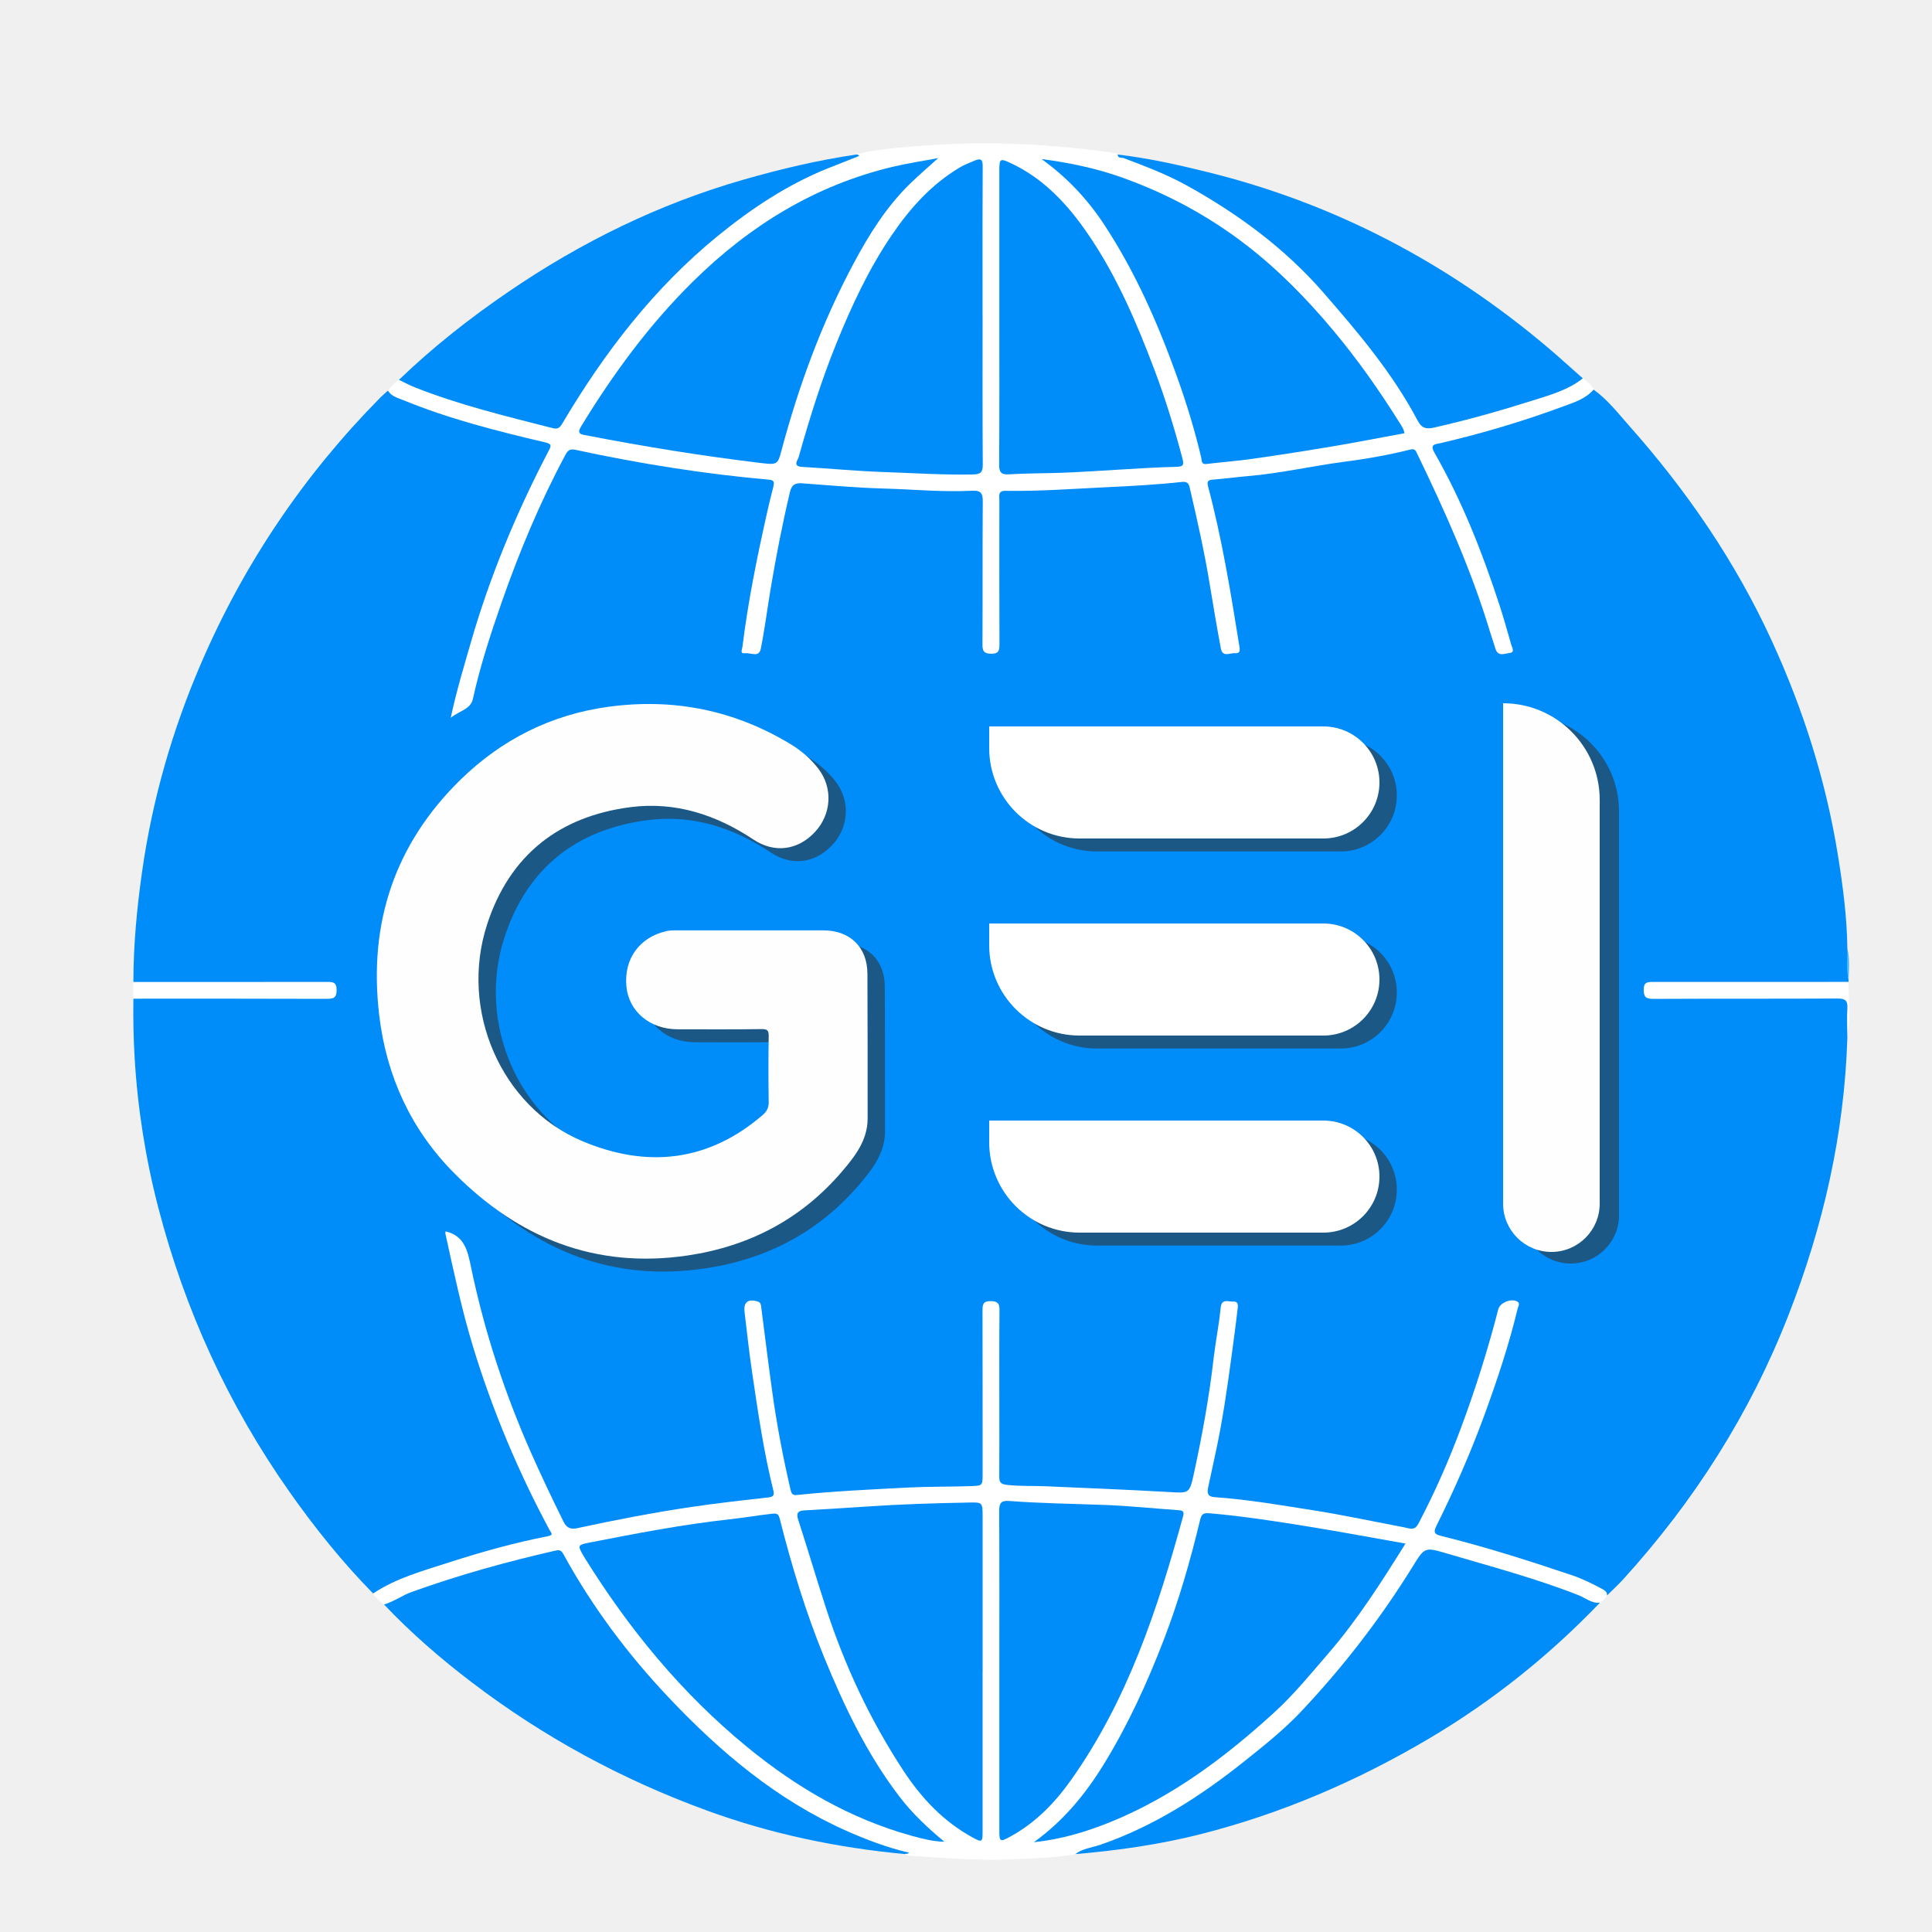
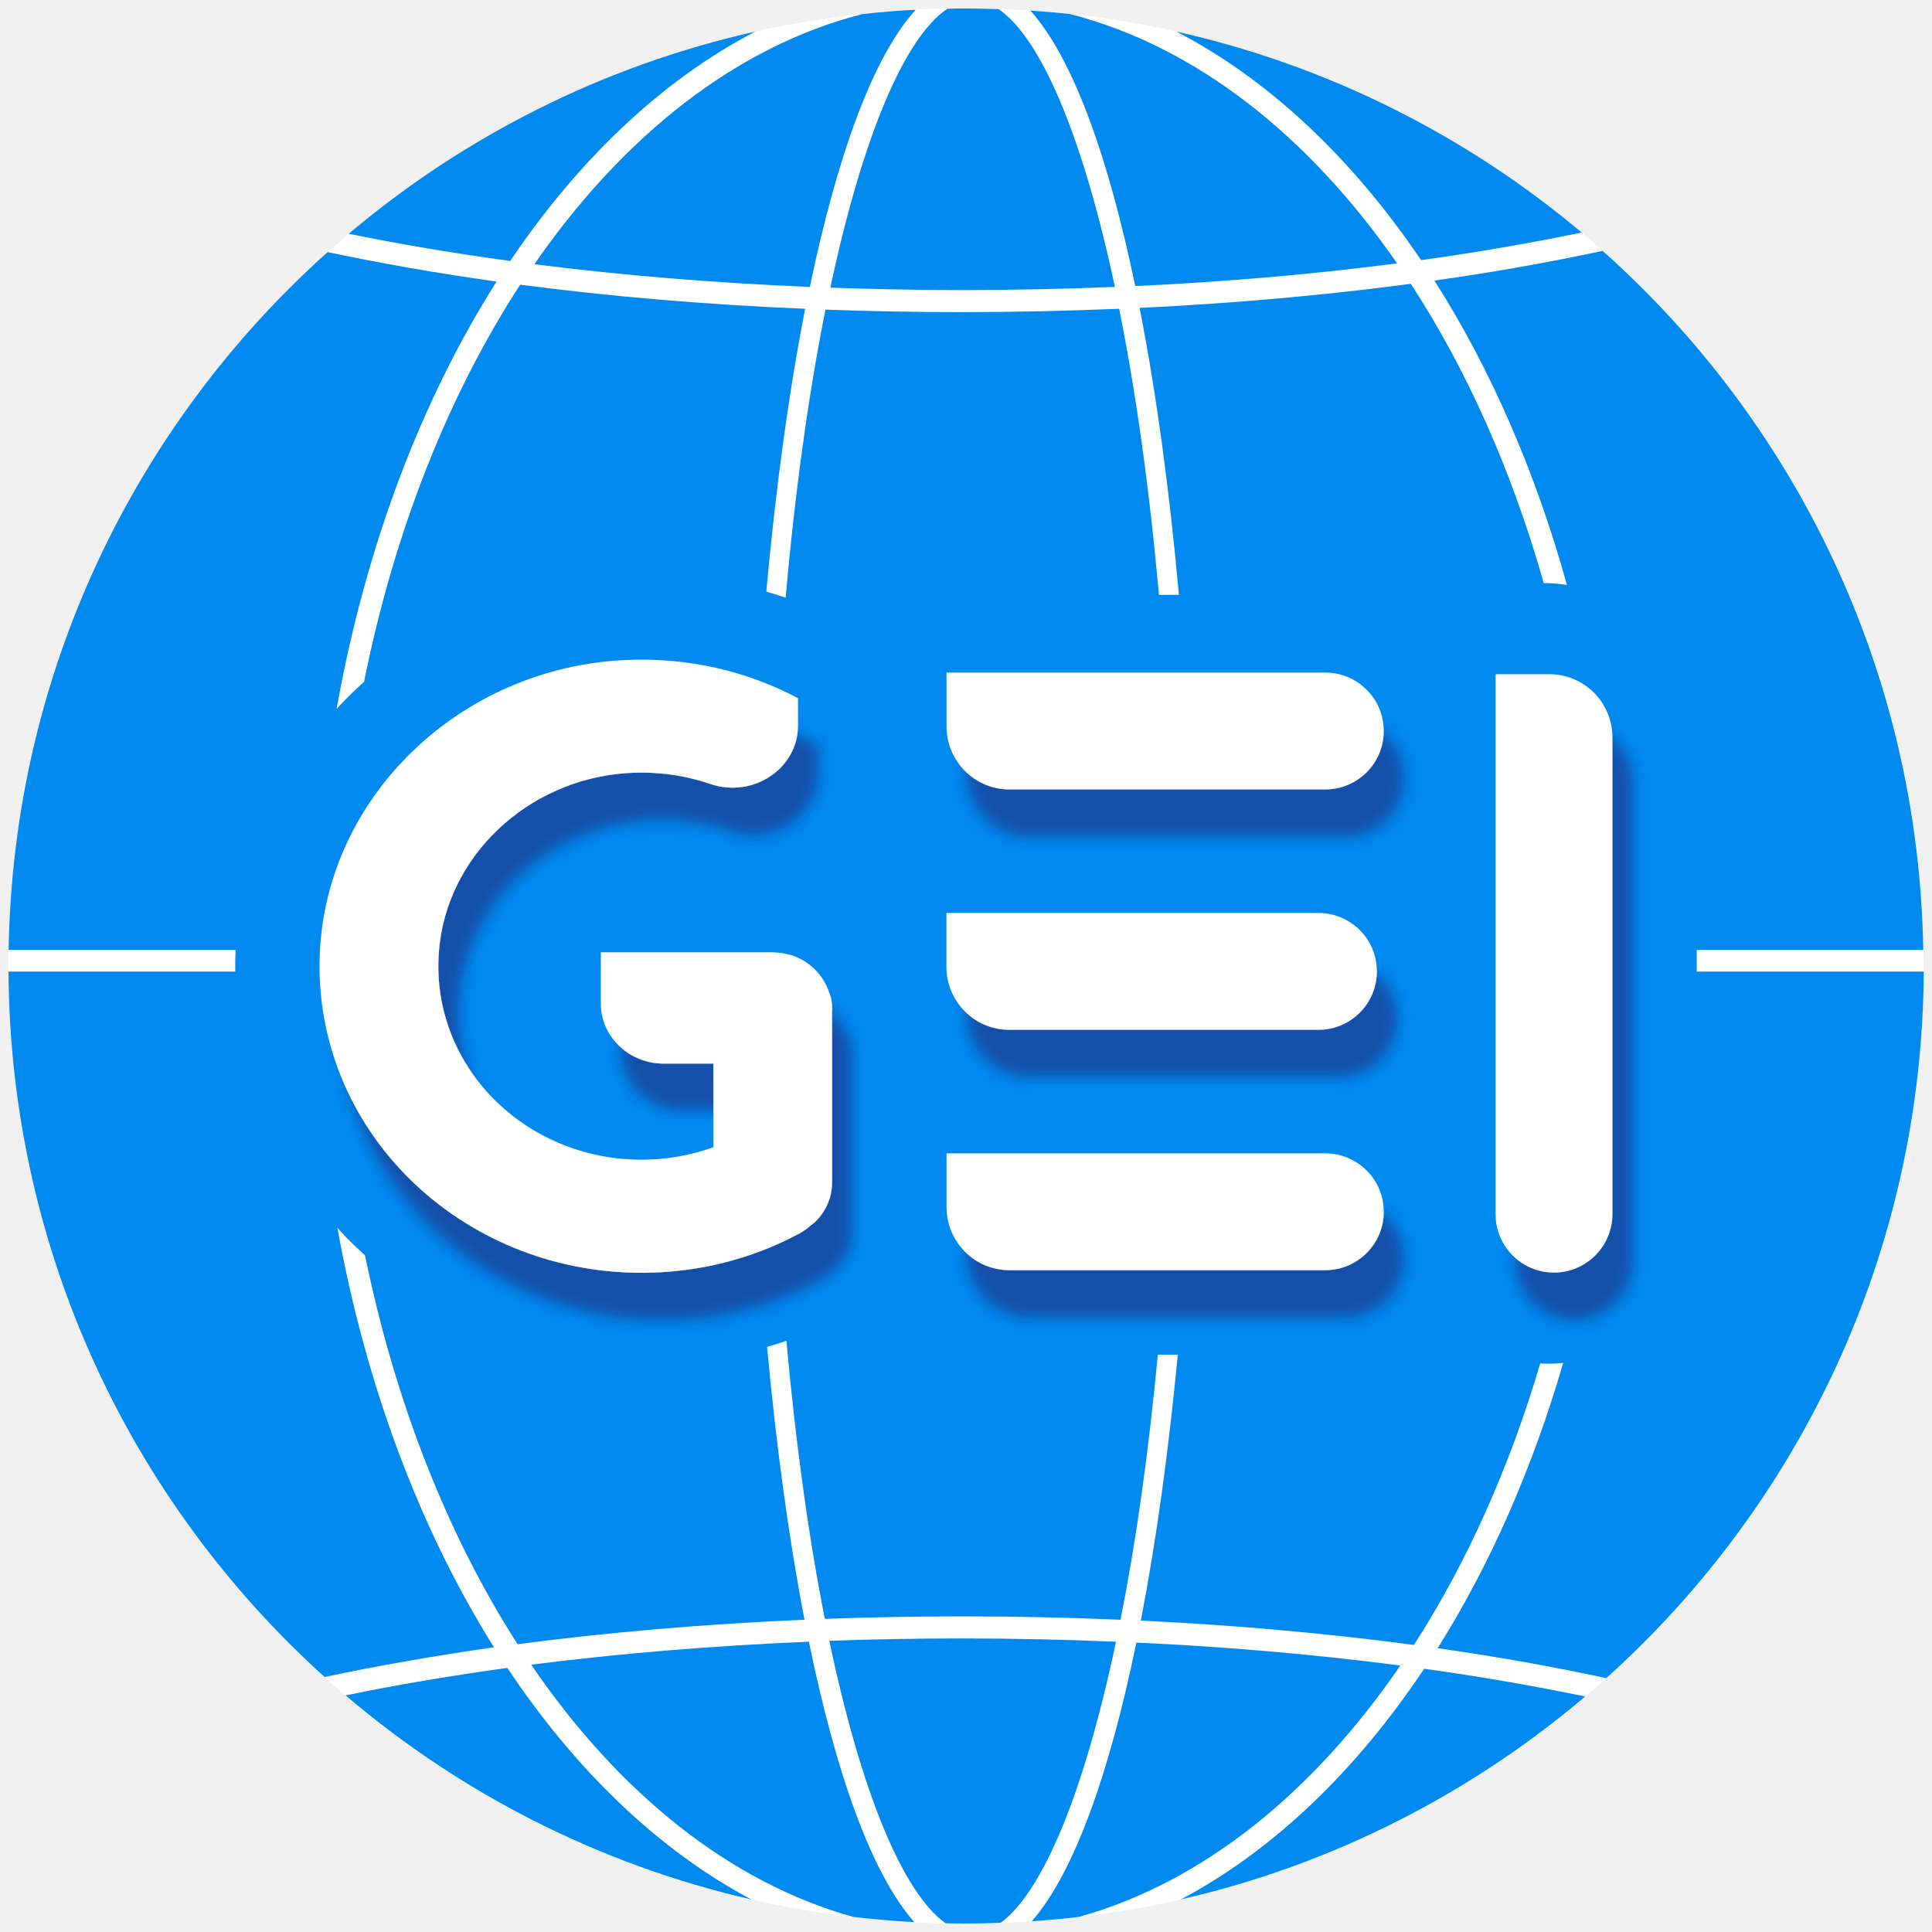
- <svg xmlns="http://www.w3.org/2000/svg" id="Layer_1" viewBox="0 0 500 500">
+ <svg xmlns="http://www.w3.org/2000/svg" id="Layer_1" viewBox="0 0 154.8 154.8">
  <defs>
-     <style>
-       .cls-1 {
-         fill: #fff;
-       }
- 
-       .cls-2 {
-         opacity: .79;
-       }
- 
-       .cls-3, .cls-4 {
-         opacity: .72;
-       }
- 
-       .cls-5 {
-         fill: #45b8fe;
-       }
- 
-       .cls-6 {
-         fill: #008dfa;
-       }
- 
-       .cls-7 {
-         fill: #f7f9fb;
-       }
- 
-       .cls-4, .cls-8 {
-         fill: #2f3030;
-       }
- 
-       .cls-9 {
-         fill: #008cf9;
-       }
- 
-       .cls-10 {
-         fill: #fefefe;
-       }
-     </style>
+     <filter id="drop-shadow-1" filterUnits="userSpaceOnUse">
+       <feOffset dx="1.62" dy="3.79" />
+       <feGaussianBlur result="blur" stdDeviation=".54" />
+       <feFlood flood-color="#1c3a8d" flood-opacity=".7" />
+       <feComposite in2="blur" operator="in" />
+       <feComposite in="SourceGraphic" />
+     </filter>
+     <filter id="drop-shadow-2" filterUnits="userSpaceOnUse">
+       <feOffset dx="1.62" dy="3.79" />
+       <feGaussianBlur result="blur-2" stdDeviation=".54" />
+       <feFlood flood-color="#1c3a8d" flood-opacity=".7" />
+       <feComposite in2="blur-2" operator="in" />
+       <feComposite in="SourceGraphic" />
+     </filter>
  </defs>
-   <path class="cls-7" d="M478.1,268.57c-.79,24.89-6.23,48.78-15.3,71.93-9.95,25.42-24.36,48.03-42.69,68.2-1.33,1.47-2.81,2.81-4.22,4.21-.45.77-1.04,1.41-1.82,1.86-13.11,13.68-27.77,25.41-44.07,35.07-18.56,11-38.21,19.48-59.12,24.8-10.67,2.71-21.59,4.28-32.58,5.2-4.85.92-9.78,1-14.67,1.26-9.47.49-18.92-.2-28.36-.88-.37-.03-.73-.25-1.1-.39-17.56-1.63-34.7-5.22-51.29-11.29-21.89-7.99-42.15-18.96-60.69-33.08-8.1-6.16-15.79-12.81-22.8-20.22-1.1-.78-2.04-1.74-2.83-2.85-7.98-8.12-15.08-16.98-21.63-26.28-15.79-22.42-27.05-46.96-33.94-73.48-3.32-12.76-5.37-25.72-6.15-38.9-.3-5.09-.39-10.17-.32-15.26v-4.33c0-9.55.9-19.02,2.24-28.48,2.66-18.75,7.84-36.78,15.34-54.14,11.14-25.78,26.62-48.68,46.37-68.67.62-.62,1.29-1.18,1.93-1.77.79-1.09,1.78-1.97,2.85-2.78,8.77-8.45,18.3-15.94,28.36-22.81,18.77-12.82,38.92-22.72,60.79-28.99,9.65-2.77,19.41-5.09,29.37-6.53,3.83-1.07,7.78-1.43,11.71-1.8,8.55-.79,17.14-1.21,25.74-1.01,9.85.23,19.67,1.04,29.42,2.5.22.03.41.22.62.33,7.87.93,15.6,2.65,23.28,4.55,32.99,8.15,62.25,23.57,88.14,45.49,3.03,2.57,5.97,5.26,8.95,7.89,1.06.84,2.2,1.6,2.78,2.9,3.6,2.55,6.28,6.04,9.16,9.29,14.94,16.81,27.56,35.2,36.96,55.7,8.15,17.76,14.02,36.23,17.13,55.55,1.29,8,2.34,16.01,2.44,24.13.67,2.71.41,5.45.31,8.19.04.15.02.29-.06.43.11,4.82.5,9.65-.25,14.46Z" />
-   <path class="cls-9" d="M426.46,256.18c-.04.74.34,1.19,1.08,1.33.94.18,1.9.15,2.85.15,14.47,0,28.95-.01,43.42,0,4.44.01,4.46.02,4.42,4.48-.01,2.14.18,4.29-.13,6.43-.79,24.89-6.23,48.78-15.3,71.93-9.95,25.42-24.36,48.03-42.69,68.2-1.33,1.47-2.81,2.81-4.22,4.21-7.71-4.93-16.55-6.92-25.11-9.63-5.77-1.83-11.56-3.58-17.44-5.03-2.94-.73-3.22-1.44-1.87-4.23,6.18-12.78,11.56-25.89,15.97-39.38,1.61-4.92,3.16-9.86,4.29-14.92.15-.7.78-1.67-.38-2.03-1.03-.31-2.12-.16-2.66.99-.64,1.38-.94,2.87-1.34,4.33-4.69,17.01-10.41,33.62-18.51,49.35-2.15,4.17-2.13,4.25-6.82,3.38-12.06-2.26-24.08-4.66-36.25-6.28-3.47-.46-6.95-.92-10.43-1.27-3.24-.32-3.82-.97-3.14-4.1,1.67-7.71,3.24-15.43,4.4-23.24,1.02-6.93,1.88-13.88,2.74-20.84.11-.91.48-2.05-.93-2.3-1.43-.25-1.74.86-1.9,1.92-.95,6.38-1.73,12.78-2.66,19.17-1.22,8.43-2.81,16.81-4.7,25.12-.67,2.95-1.49,3.5-4.52,3.26-8.32-.68-16.68-.89-25-1.47-5.97-.41-11.95.1-17.89-.64-3.66-.46-3.81-.7-3.81-4.34-.02-13.06,0-26.13-.01-39.19,0-.88.05-1.75-.09-2.62-.13-.84-.61-1.27-1.47-1.24-.77.03-1.13.48-1.24,1.2-.12.79-.09,1.59-.09,2.38,0,13.15,0,26.29,0,39.43-.01,4.19-.48,4.68-4.7,4.65-14.26-.1-28.46.99-42.66,2-2.92.21-3.41-.05-4.09-3.03-2.3-10.1-4.09-20.3-5.37-30.58-.59-4.66-1.16-9.33-1.86-13.97-.16-1.03-.21-2.25-1.71-2.05-1.54.21-1.19,1.47-1.07,2.45,1.76,14.79,3.61,29.57,6.91,44.12.03.15.07.31.1.46.5,2.58.13,3.15-2.43,3.49-5.29.72-10.57,1.45-15.87,2.11-10.13,1.26-20.12,3.28-30.11,5.27-5.61,1.11-5.59,1.11-8.22-4.09-10.8-21.28-18.87-43.53-23.57-66.96-.45-2.23-1.85-3.4-4.17-4.69.65,2.96,1.11,5.54,1.67,8.1,3.3,15.06,7.8,29.73,13.69,43.98,3.2,7.73,6.9,15.23,10.73,22.67,1.45,2.84,1.26,3.25-1.93,3.93-11.39,2.42-22.49,5.89-33.5,9.64-2.65.9-5.16,2.12-7.64,3.4-.83.42-1.62,1.07-2.67.8-7.98-8.12-15.08-16.98-21.63-26.28-15.79-22.42-27.05-46.96-33.94-73.48-3.32-12.76-5.37-25.72-6.15-38.9-.3-5.09-.39-10.17-.32-15.26,1.2-1.08,2.7-.79,4.1-.79,14.49-.03,28.98-.02,43.48-.02.95,0,1.91.04,2.85-.14.73-.14,1.12-.56,1.07-1.33-.04-.66-.46-.97-1.06-1.09-.95-.19-1.91-.14-2.86-.14-14.49,0-28.98,0-43.47-.02-1.41,0-2.9.29-4.11-.8,0-9.55.9-19.02,2.24-28.48,2.66-18.75,7.84-36.78,15.34-54.14,11.14-25.78,26.62-48.68,46.37-68.67.62-.62,1.29-1.18,1.93-1.77,7.86,3.54,16.01,6.25,24.31,8.53,5.14,1.41,10.3,2.77,15.5,3.95,3.2.73,3.38,1.3,1.92,4.26-5.22,10.57-10.34,21.17-14.27,32.32-3.7,10.52-6.95,21.18-9.66,32-.11.46-.26.91-.08,1.54,2.31-.73,3.38-2.27,3.96-4.55,5.04-19.83,12.24-38.86,21.23-57.23.7-1.43,1.67-2.73,2.27-4.2.79-1.95,2.1-2.31,4.01-1.89,6.84,1.5,13.72,2.83,20.64,3.96,9.12,1.5,18.29,2.56,27.46,3.64,3.15.37,3.54.85,2.77,3.99-2.94,12.08-5.23,24.29-7.24,36.55-.13.78-.29,1.57-.31,2.37-.03.87-.17,1.84,1.1,1.99,1.15.12,2.05-.14,2.28-1.49.43-2.43.92-4.85,1.29-7.29,1.59-10.39,3.43-20.74,5.86-30.97.88-3.69,1.44-4.34,5.18-4.11,6.74.43,13.49.88,20.23,1.2,6.99.33,13.98.92,20.99.68,1.03-.04,2.07-.04,3.1.07,1.21.13,1.86.78,2,1.99.11.95.09,1.91.09,2.86,0,11.31-.02,22.62.03,33.93,0,1.13-.63,2.96,1.32,3.02,2.14.06,1.51-1.88,1.52-3.08.05-11.07.03-22.14.03-33.21,0-.8-.02-1.59.01-2.39.11-2.59.58-3.07,3.09-3.19.96-.04,1.92,0,2.87,0,9.78-.17,19.54-.74,29.31-1.33,4.13-.25,8.25-.53,12.38-.85,2.1-.16,2.81,1.08,3.2,2.78,1.67,7.13,3.28,14.28,4.54,21.5.91,5.25,1.93,10.49,2.56,15.8.11.86.31,1.72.53,2.57.31,1.23,1.13,1.68,2.32,1.51,1.44-.2,1.16-1.27,1.04-2.21-.65-4.82-1.48-9.6-2.32-14.39-1.44-8.24-3.18-16.41-5.16-24.54-.69-2.85-.29-3.4,2.57-3.71,16.47-1.79,32.83-4.35,49.07-7.59,1.77-.36,2.82.1,3.63,1.75,7.41,15.02,14.08,30.33,18.93,46.39.32,1.07.64,2.14,1.12,3.15.44.9,1.19,1.36,2.15,1.04,1.14-.38.62-1.31.42-2.01-2.22-7.82-4.69-15.56-7.66-23.13-3.37-8.6-7.07-17.06-11.57-25.15-1.34-2.42-1.02-3.17,1.71-3.85,10.67-2.65,21.22-5.7,31.57-9.44,2.84-1.03,5.34-2.75,8.17-3.79,3.6,2.55,6.28,6.04,9.16,9.29,14.94,16.81,27.56,35.2,36.96,55.7,8.15,17.76,14.02,36.23,17.13,55.55,1.29,8,2.34,16.01,2.44,24.13.43,2.72-.14,5.47.31,8.19.04.15.02.29-.06.43-1.18,1.15-2.69.83-4.08.83-14.63.03-29.26.02-43.9.02-.95,0-1.91-.04-2.85.14-.62.11-1.03.43-1.06,1.08Z" />
-   <path class="cls-1" d="M415.89,412.91c-.45.77-1.04,1.41-1.82,1.86-.9.56-1.8.48-2.73.06-11.03-5.09-22.85-7.82-34.38-11.42-1.6-.5-3.21-.95-4.83-1.35-3.09-.76-3.1-.78-4.79,1.8-3.84,5.86-7.51,11.82-11.72,17.42-4.88,6.48-9.99,12.77-15.47,18.77-10.38,11.37-22.47,20.62-35.49,28.7-6.71,4.17-13.93,7.31-21.4,9.88-1.63.56-3.4.45-4.96,1.21-4.85.92-9.78,1-14.67,1.26-9.47.49-18.92-.2-28.36-.88-.37-.03-.73-.25-1.1-.39-4-1.19-8.02-2.28-11.88-3.92-12.19-5.17-23.18-12.18-33.35-20.7-16.9-14.17-30.76-30.81-42.01-49.72-2.48-4.17-1.38-3.91-6.43-2.75-11.19,2.57-22.2,5.75-33.02,9.58-1.88.67-3.6,1.68-5.41,2.52-.84.39-1.67,1.03-2.68.4-1.1-.78-2.04-1.74-2.83-2.85,6.05-4.03,12.99-5.88,19.79-8.08,8.37-2.7,16.84-5.07,25.48-6.75,1.57-.31.76-.91.4-1.59-8.15-15.17-14.78-30.98-19.81-47.44-2.93-9.63-5-19.48-7.16-29.3-.04-.21.07-.45.08-.55,4.93,1.15,5.72,5.17,6.57,9.3,3.47,16.68,8.76,32.77,15.68,48.34,2.62,5.89,5.39,11.69,8.24,17.47.84,1.71,1.89,2.06,3.61,1.69,9.83-2.12,19.69-4.04,29.64-5.5,6.57-.97,13.18-1.71,19.78-2.45,1.36-.16,1.57-.65,1.27-1.85-2.49-10-3.96-20.18-5.46-30.35-.78-5.25-1.36-10.52-1.98-15.79-.3-2.56.9-3.46,3.39-2.72.67.2.81.61.89,1.21.95,7.37,1.86,14.76,2.88,22.12,1.18,8.55,2.8,17.02,4.75,25.42.21.91.5,1.44,1.55,1.34,9.71-1.01,19.45-1.45,29.2-1.95,5.25-.26,10.49-.17,15.73-.35,3.21-.11,3.22-.04,3.22-3.36-.01-14.02.01-28.04-.03-42.05-.01-1.59.14-2.5,2.13-2.47,1.81.03,2.29.59,2.27,2.34-.08,8.36-.04,16.73-.04,25.09,0,5.97.03,11.95-.02,17.92-.01,1.43.28,2,1.92,2.2,3.42.4,6.83.21,10.25.37,10.54.46,21.1.88,31.64,1.48,5.33.31,5.42.48,6.56-4.78,2.15-9.9,3.97-19.86,5.12-29.93.5-4.33,1.39-8.6,1.8-12.93.25-2.53,1.92-1.58,3.13-1.65,1.73-.11,1.32,1.32,1.22,2.23-.44,3.93-.99,7.85-1.51,11.77-1.14,8.47-2.35,16.92-4.17,25.27-.64,2.94-1.25,5.89-1.9,8.82-.32,1.42-.14,2.41,1.63,2.53,8.7.6,17.28,2.1,25.87,3.45,7.03,1.11,14,2.6,21,3.93,1.16.22,2.33.44,3.48.71,1.21.28,1.88-.17,2.45-1.27,4.23-8.03,7.87-16.32,11.03-24.82,3.74-10.05,6.95-20.26,9.63-30.64.44-1.71,3.4-2.89,4.93-1.97.79.47.24,1.15.11,1.69-2.26,9.42-5.32,18.6-8.64,27.69-3.59,9.78-7.76,19.32-12.41,28.64-.92,1.84-.36,2.24,1.27,2.64,11.4,2.82,22.59,6.38,33.72,10.13,2.71.91,5.28,2.17,7.8,3.53.72.39,1.43.75,1.35,1.74Z" />
-   <path class="cls-1" d="M412.41,100.82c-1.98,2.37-4.85,3.25-7.57,4.26-10.49,3.9-21.21,7.09-32.11,9.62-1.21.28-2.78.21-1.51,2.43,7.14,12.46,12.37,25.76,16.82,39.38,1.11,3.39,2.06,6.84,3.05,10.27.24.82,1.08,2.07-.46,2.23-1.19.12-2.95,1.02-3.6-1.1-.46-1.52-1-3.02-1.46-4.54-4.84-16.02-11.68-31.22-18.95-46.25-.38-.8-.75-.99-1.64-.77-5.69,1.42-11.46,2.43-17.27,3.18-8.32,1.09-16.5,3.01-24.88,3.7-2.99.25-5.98.68-8.98.9-1.41.1-1.49.67-1.18,1.84,3.58,13.48,5.82,27.23,8.03,40.99.13.82.52,2.23-1.04,2.08-1.27-.12-3.26,1.18-3.7-1.2-1.02-5.44-1.94-10.9-2.84-16.36-1.39-8.53-3.28-16.94-5.24-25.34-.28-1.2-.83-1.54-2-1.41-6.54.71-13.11,1.06-19.69,1.37-8.65.41-17.29,1.07-25.96.93-2.02-.04-1.59,1.32-1.59,2.44-.01,12.42-.03,24.85.02,37.27,0,1.61-.18,2.48-2.15,2.45-1.83-.03-2.26-.62-2.25-2.36.07-12.35-.02-24.69.08-37.04.02-2.15-.49-2.9-2.75-2.79-7.55.4-15.1-.35-22.65-.56-7.13-.19-14.25-.83-21.37-1.36-1.83-.14-2.71.43-3.14,2.29-1.98,8.4-3.64,16.86-5.05,25.37-.84,5.07-1.48,10.18-2.5,15.21-.46,2.28-2.64.93-4.02,1.11-1.46.19-.81-.94-.72-1.63,1.45-11.8,3.83-23.42,6.43-35.01.48-2.16,1.03-4.31,1.57-6.46.24-.96.31-1.69-1.04-1.81-16.81-1.49-33.45-4.13-49.94-7.69-1.44-.31-2.06-.19-2.84,1.27-6.55,12.22-11.88,24.97-16.45,38.03-2.87,8.23-5.59,16.52-7.47,25.06-.63,2.84-3.46,3.06-5.75,4.96,1.48-6.97,3.36-13.09,5.12-19.23,4.97-17.32,11.86-33.86,20.19-49.82.73-1.38.91-1.83-.94-2.26-12.44-2.92-24.82-6.06-36.67-10.92-1.43-.59-3.07-.94-3.95-2.47.79-1.09,1.78-1.97,2.85-2.78.73-.06,1.41.12,2.08.4,10.76,4.5,21.95,7.6,33.28,10.23.7.17,1.4.33,2.09.53q3.58,1.01,5.43-2.08c9.19-15.51,20.12-29.69,33.42-41.84,11.65-10.64,24.63-19.39,39.71-24.64.83-.29,1.91,0,2.51-.93,3.83-1.07,7.78-1.43,11.71-1.8,8.55-.79,17.14-1.21,25.74-1.01,9.85.23,19.67,1.04,29.42,2.5.22.03.41.22.62.33,16.59,4.84,30.75,14,43.67,25.13,7.43,6.4,13.63,14.03,19.77,21.67,5.4,6.72,10.43,13.68,14.52,21.28.84,1.56,1.79,2.41,3.78,1.95,11.02-2.56,21.91-5.53,32.55-9.41,2.1-.76,3.83-2.3,6.08-2.69,1.06.84,2.2,1.6,2.78,2.9Z" />
-   <path class="cls-6" d="M414.07,414.77c-13.11,13.68-27.77,25.41-44.07,35.07-18.56,11-38.21,19.48-59.12,24.8-10.67,2.71-21.59,4.28-32.58,5.2,1.91-1.47,4.31-1.67,6.48-2.42,13.78-4.76,25.81-12.48,37.11-21.48,5.15-4.11,10.32-8.21,14.85-13.01,10.91-11.58,20.59-24.12,28.96-37.67,2.95-4.78,3.1-4.89,8.38-3.33,11.55,3.43,23.21,6.48,34.45,10.91,1.81.71,3.39,2.18,5.54,1.93Z" />
-   <path class="cls-6" d="M235.21,479.46c-.22.44-.7.2-1.04.37-17.56-1.63-34.7-5.22-51.29-11.29-21.89-7.99-42.15-18.96-60.69-33.08-8.1-6.16-15.79-12.81-22.8-20.22,2.54-.73,4.69-2.36,7.15-3.24,12.18-4.38,24.62-7.84,37.24-10.71,1.1-.25,1.52.01,2.02.91,7.47,13.66,16.75,26.03,27.43,37.3,13.25,13.98,27.82,26.28,45.63,34.23,5.29,2.36,10.69,4.41,16.35,5.73Z" />
-   <path class="cls-6" d="M409.63,97.92c-3.83,3.04-8.45,4.3-12.98,5.73-8.38,2.66-16.85,5.04-25.43,6.99-1.92.43-3.2.35-4.31-1.74-6.45-12.24-15.31-22.71-24.34-33.09-10.05-11.56-22.12-20.42-35.41-27.8-5.24-2.9-10.8-4.99-16.37-7.1-.5-.19-1.5.14-1.53-.92,7.87.93,15.6,2.65,23.28,4.55,32.99,8.15,62.25,23.57,88.14,45.49,3.03,2.57,5.97,5.26,8.95,7.89Z" />
-   <path class="cls-6" d="M222.17,40.43c-2.64,1.08-5.32,2.08-7.97,3.15-10.47,4.22-19.76,10.41-28.46,17.5-16.57,13.52-29.35,30.2-40.19,48.48-.65,1.09-1.13,1.59-2.52,1.24-12.05-3.08-24.14-5.98-35.73-10.58-1.39-.55-2.7-1.28-4.05-1.92,8.77-8.45,18.3-15.94,28.36-22.81,18.77-12.82,38.92-22.72,60.79-28.99,9.65-2.77,19.41-5.09,29.37-6.53.07.02.15.04.22.08.18.08.53.24.18.38Z" />
-   <path class="cls-1" d="M478.1,268.57c-.02-2.55-.17-5.1,0-7.63.12-2.02-.6-2.53-2.55-2.52-15.91.08-31.82.01-47.73.09-1.91,0-2.43-.55-2.43-2.42.01-1.89.93-1.97,2.37-1.97,16.87.02,33.73,0,50.6-.01.11,4.82.5,9.65-.25,14.46Z" />
-   <path class="cls-1" d="M87.12,256.18c.02,2.04-.78,2.32-2.52,2.32-16.38-.06-32.75-.04-49.13-.04-.32,0-.64.01-.95.01v-4.33c16.7,0,33.39,0,50.09-.02,1.51-.01,2.49.02,2.51,2.06Z" />
-   <g class="cls-2">
+   <circle cx="77.4" cy="77.4" r="76.73" fill="#fff" />
+   <g>
    <g>
-       <g class="cls-3">
-         <path class="cls-8" d="M198.72,244.13c6.29,0,12.58-.01,18.88,0,6.92.02,11.36,4.38,11.38,11.22.04,12.5.07,25.01.05,37.51-.01,5.56-3.23,9.69-6.58,13.62-10.54,12.36-24.05,19.43-40.03,21.79-23.84,3.52-43.72-4.52-60.37-21.29-11.22-11.3-17.55-25.14-19.42-40.89-2.81-23.62,3.9-44.17,21-60.91,10.66-10.43,23.48-16.9,38.36-18.92,16.87-2.29,32.65.89,47.22,9.75,2.73,1.66,5.13,3.75,7.09,6.31,3.78,4.95,3.4,11.71-.89,16.34-4.42,4.76-10.5,5.57-15.93,1.96-9.64-6.42-20.22-9.86-31.74-8.39-18.49,2.36-31.32,12.37-37.17,30.3-7.27,22.25,3.58,47.28,24.64,56.15,16.67,7.02,32.52,5.39,46.65-6.75,1.12-.96,1.6-1.97,1.57-3.48-.09-5.65-.09-11.31,0-16.96.02-1.48-.37-1.83-1.85-1.81-7.25.1-14.5.07-21.74.05-7.17-.02-12.64-4.63-13.24-11.1-.66-7.15,3.41-12.76,10.42-14.32.77-.17,1.58-.18,2.37-.19,6.45-.01,12.9,0,19.36,0Z" />
-         <path class="cls-8" d="M346.99,220.35h-63.11c-12.92,0-23.39-10.47-23.39-23.39v-5.61h86.5c8.01,0,14.5,6.49,14.5,14.5h0c0,8.01-6.49,14.5-14.5,14.5Z" />
-         <path class="cls-8" d="M346.99,271.35h-63.11c-12.92,0-23.39-10.47-23.39-23.39v-5.61h86.5c8.01,0,14.5,6.49,14.5,14.5h0c0,8.01-6.49,14.5-14.5,14.5Z" />
-         <path class="cls-8" d="M346.99,322.35h-63.11c-12.92,0-23.39-10.47-23.39-23.39v-5.61h86.5c8.01,0,14.5,6.49,14.5,14.5h0c0,8.01-6.49,14.5-14.5,14.5Z" />
+       <path d="M40.88,20.91s0,0,0,0c5.51-8.17,12.2-14.52,19.64-18.38,0,0,0,0,0,0-12.22,2.74-23.34,8.4-32.58,16.2h0c4.12.84,8.45,1.57,12.94,2.18Z" fill="#0089ef" />
+       <path d="M42.81,21.17s0,0,0,0c7.02.89,14.43,1.5,22.08,1.82,0,0,0,0,0,0,2.17-10.42,5.03-18.42,8.48-22.21,0,0,0,0,0,0-1.44.07-2.87.19-4.28.35-10.08,2.57-19.15,9.74-26.28,20.05Z" fill="#0089ef" />
+       <path d="M66.53,23.05c3.49.12,7.02.19,10.59.19,4.12,0,8.2-.09,12.21-.25,0,0,0,0,0,0-2.58-12.1-5.93-19.95-9.32-22.26-.87-.03-1.74-.05-2.61-.05-.5,0-1,0-1.49.02-3.41,2.28-6.78,10.16-9.38,22.36,0,0,0,0,0,0Z" fill="#0089ef" />
+       <path d="M90.97,22.92c7.26-.34,14.29-.95,20.97-1.82,0,0,0,0,0,0-7.12-10.27-16.18-17.41-26.23-19.98-1.04-.11-2.09-.2-3.15-.27h0c3.42,3.81,6.25,11.74,8.4,22.07,0,0,0,0,0,0Z" fill="#0089ef" />
+       <path d="M40.65,133.64s0,0,0,0c-4.5.62-8.83,1.35-12.96,2.2h0c9.21,7.85,20.3,13.55,32.5,16.35-7.41-3.94-14.07-10.34-19.54-18.55Z" fill="#0089ef" />
+       <path d="M113.87,20.84s0,0,0,0c4.47-.62,8.76-1.36,12.86-2.21,0,0,0,0,0,0-9.22-7.75-20.3-13.37-32.47-16.1h0c7.42,3.85,14.1,10.17,19.6,18.31Z" fill="#0089ef" />
+       <path d="M64.81,131.54c-7.71.32-15.17.94-22.25,1.84,0,0,0,0,0,0,6.99,10.25,15.89,17.45,25.8,20.21,1.62.19,3.25.33,4.9.42,0,0,0,0,0,0-3.44-3.88-6.29-11.97-8.45-22.47,0,0,0,0,0,0Z" fill="#0089ef" />
+       <path d="M114.11,133.71s0,0,0,0c-5.46,8.18-12.1,14.56-19.49,18.48,12.15-2.79,23.2-8.46,32.39-16.26h0c-4.11-.85-8.41-1.6-12.9-2.22Z" fill="#0089ef" />
+       <path d="M154.12,77.85h-18.17v-1.74h18.15s0,0,0,0c-.37-22.27-10.22-42.23-25.69-56.01-4.28.92-8.79,1.72-13.48,2.38,0,0,0,0,0,0,4.47,7.01,8.09,15.27,10.62,24.39-.61-.1-1.23-.15-1.86-.15-2.55-9.01-6.18-17.13-10.65-23.98-6.91.92-14.19,1.57-21.73,1.93,1.35,6.86,2.4,14.69,3.15,22.99h-1.6c-.78-8.67-1.87-16.37-3.19-22.92-4.13.17-8.33.27-12.58.27-3.69,0-7.35-.07-10.95-.2-1.32,6.59-2.42,14.35-3.19,23.08-.51-.17-1.03-.34-1.55-.49.74-8.18,1.79-15.89,3.11-22.66-7.92-.33-15.58-.98-22.83-1.93-5.72,8.79-10.07,19.67-12.51,31.82-.77.69-1.51,1.41-2.2,2.17,2.33-13.05,6.81-24.78,12.82-34.24,0,0,0,0,0,0-4.71-.66-9.24-1.45-13.54-2.36C10.86,33.98,1.05,53.89.69,76.11h0s18.18,0,18.18,0c0,.03,0,.06,0,.08-.02.56-.03,1.11-.02,1.66H.68c.13,22.42,9.88,42.57,25.33,56.52,4.31-.92,8.85-1.71,13.57-2.38,0,0,0,0,0,0-5.86-9.34-10.24-20.84-12.55-33.62.21.23.41.46.62.68.51.53,1.05,1.04,1.6,1.54,2.43,11.86,6.67,22.5,12.22,31.15,7.3-.96,15.01-1.62,22.99-1.96-1.27-6.56-2.27-13.99-3-21.86.52-.15,1.04-.31,1.55-.49.76,8.39,1.81,15.88,3.08,22.28,3.63-.13,7.31-.2,11.03-.2,4.28,0,8.5.09,12.66.27,1.22-6.13,2.24-13.27,2.99-21.24h1.6c-.73,7.67-1.72,14.9-2.96,21.31,7.59.36,14.93,1.02,21.88,1.95,4.19-6.5,7.63-14.13,10.12-22.56.19,0,.38.03.57.03.43,0,.85-.02,1.27-.07-2.47,8.5-5.89,16.23-10.06,22.86,0,0,0,0,0,0,4.71.67,9.22,1.47,13.51,2.4,15.51-13.95,25.31-34.14,25.44-56.61h0Z" fill="#0089ef" />
+       <path d="M89.41,131.54c-4.04-.17-8.14-.26-12.3-.26-3.59,0-7.15.06-10.66.19,0,0,0,0,0,0,2.57,12.23,5.91,20.2,9.31,22.63.55.01,1.1.02,1.65.02.93,0,1.85-.02,2.77-.06,3.37-2.47,6.68-10.4,9.24-22.53,0,0,0,0,0,0Z" fill="#0089ef" />
+       <path d="M112.19,133.45s0,0,0,0c-6.73-.88-13.82-1.5-21.14-1.84,0,0,0,0,0,0-2.14,10.41-4.97,18.43-8.38,22.33,1.27-.09,2.53-.2,3.78-.35,9.88-2.75,18.76-9.93,25.75-20.14Z" fill="#0089ef" />
+     </g>
+     <g>
+       <g filter="url(#drop-shadow-1)">
+         <g>
+           <path d="M106.19,53.89c1.25,0,2.42.49,3.31,1.37.89.89,1.37,2.06,1.37,3.31,0,2.58-2.1,4.68-4.68,4.68h-25.31c-2.78,0-5.04-2.26-5.04-5.04v-4.32h31.44" fill="#fff" />
+           <path d="M105.64,73.15c1.25,0,2.42.49,3.31,1.37.89.89,1.37,2.06,1.37,3.31,0,2.58-2.1,4.68-4.68,4.68h-24.77c-2.78,0-5.04-2.26-5.04-5.04v-4.32h29.81Z" fill="#fff" />
+           <path d="M106.19,92.41c1.25,0,2.42.49,3.31,1.37.89.89,1.37,2.06,1.37,3.31,0,2.58-2.1,4.68-4.68,4.68h-25.31c-2.78,0-5.04-2.26-5.04-5.04v-4.32h31.44" fill="#fff" />
+         </g>
+         <path d="M119.83,97.83v-43.81s4.32,0,4.32,0c2.78,0,5.04,2.26,5.04,5.04v38.22c0,2.58-2.1,4.68-4.68,4.68-1.25,0-2.43-.49-3.31-1.37-.88-.88-1.37-2.06-1.37-3.31" fill="#fff" />
      </g>
-       <path class="cls-4" d="M406.5,327h0c-6.9,0-12.5-5.6-12.5-12.5v-129.5h0c13.81,0,25,11.19,25,25v104.5c0,6.9-5.6,12.5-12.5,12.5Z" />
+       <path d="M66.68,80.97c0-.11,0-.21,0-.22,0-.45-.07-.82-.21-1.14-.57-1.84-2.24-3.19-4.23-3.29-.08,0-.16-.02-.24-.02h-13.86v4.12c0,2.64,2.26,4.8,5.04,4.8h3.98v6.7c-1.79.64-3.73,1-5.75,1-9.38,0-16.91-7.54-16.25-16.61.55-7.65,7.07-13.84,15.1-14.37,2.34-.15,4.59.17,6.64.87,3.43,1.17,7.04-1.22,7.04-4.68v-2.19c-4.06-2.15-8.78-3.29-13.81-3.06-13.28.61-24.02,10.97-24.51,23.61-.54,13.99,11.21,25.49,25.79,25.49,4.55,0,8.82-1.12,12.53-3.09h0c.36-.19.69-.42.99-.68.12-.09.24-.18.35-.28.9-.85,1.39-1.99,1.39-3.2v-13.73s0-.01,0-.02Z" fill="#fff" filter="url(#drop-shadow-2)" />
    </g>
  </g>
-   <path class="cls-5" d="M478.41,253.68c-.69-2.71-.34-5.45-.31-8.19.67,2.71.41,5.45.31,8.19Z" />
-   <path class="cls-10" d="M194.23,240.78c6.29,0,12.58-.01,18.88,0,6.92.02,11.36,4.38,11.38,11.22.04,12.5.07,25.01.05,37.51-.01,5.56-3.23,9.69-6.58,13.62-10.54,12.36-24.05,19.43-40.03,21.79-23.84,3.52-43.72-4.52-60.37-21.29-11.22-11.3-17.55-25.14-19.42-40.89-2.81-23.62,3.9-44.17,21-60.91,10.66-10.43,23.48-16.9,38.36-18.92,16.87-2.29,32.65.89,47.22,9.75,2.73,1.66,5.13,3.75,7.09,6.31,3.78,4.95,3.4,11.71-.89,16.34-4.42,4.76-10.5,5.57-15.93,1.96-9.64-6.42-20.22-9.86-31.74-8.39-18.49,2.36-31.32,12.37-37.17,30.3-7.27,22.25,3.58,47.28,24.64,56.15,16.67,7.02,32.52,5.39,46.65-6.75,1.12-.96,1.6-1.97,1.57-3.48-.09-5.65-.09-11.31,0-16.96.02-1.48-.37-1.83-1.85-1.81-7.25.1-14.5.07-21.74.05-7.17-.02-12.64-4.63-13.24-11.1-.66-7.15,3.41-12.76,10.42-14.32.77-.17,1.58-.18,2.37-.19,6.45-.01,12.9,0,19.36,0Z" />
-   <path class="cls-6" d="M363.74,399.48c-6.28,10.05-12.4,19.67-19.91,28.36-4.57,5.29-9,10.75-14.17,15.45-12.69,11.55-26.32,21.79-42.38,28.29-6.15,2.49-12.53,4.41-19.72,5.19,7.69-5.56,13.3-12.41,17.99-20,6.36-10.3,11.37-21.29,15.71-32.59,3.85-10.02,6.8-20.3,9.3-30.72.41-1.7.85-1.97,2.66-1.81,8.76.76,17.44,2.13,26.11,3.54,8.03,1.31,16.04,2.81,24.41,4.29Z" />
-   <path class="cls-6" d="M244.43,476.64c-2.99-.06-5.8-.79-8.61-1.57-15.89-4.42-29.72-12.52-42.43-22.92-16.98-13.91-30.64-30.58-42.16-49.12-.04-.07-.08-.14-.12-.21-1.7-2.9-1.72-2.99,1.63-3.64,11.96-2.33,23.92-4.65,36.05-5.98,3.69-.41,7.36-1.04,11.06-1.45,1.41-.16,1.67.21,1.99,1.47,3.06,12.09,6.69,24.02,11.4,35.56,5.21,12.74,11.11,25.16,19.54,36.19,3.35,4.38,7.32,8.1,11.63,11.68Z" />
-   <path class="cls-6" d="M254.29,432.54c0,13.85,0,27.7,0,41.55,0,2.63-.16,2.76-2.47,1.51-7.59-4.12-13.34-10.22-18.01-17.34-8.59-13.08-15.19-27.15-20.02-42.02-2.47-7.61-4.74-15.29-7.21-22.91-.55-1.7-.13-2.34,1.56-2.44,5.46-.32,10.92-.64,16.38-1.01,8.56-.58,17.12-.86,25.7-1.01,4.09-.08,4.08-.26,4.08,3.79,0,13.29,0,26.59,0,39.88Z" />
-   <path class="cls-6" d="M258.63,432.45c0-13.78.04-27.55-.04-41.33-.01-2.03.4-2.84,2.61-2.67,8.4.65,16.82.71,25.23,1.05,6.17.25,12.33.9,18.5,1.33,1.07.08,1.62.23,1.26,1.55-6.59,24.06-14.37,47.62-28.98,68.25-4.2,5.94-9.22,11.11-15.72,14.66-2.68,1.46-2.86,1.4-2.86-1.52,0-13.78,0-27.55,0-41.33Z" />
-   <path class="cls-6" d="M363.46,112.12c-6.21,1.14-12.4,2.36-18.6,3.4-6.86,1.16-13.74,2.23-20.63,3.21-3.99.57-8.02.87-12.03,1.35-1.36.16-1.17-.98-1.3-1.55-1.71-7.27-3.89-14.39-6.42-21.4-4.9-13.64-10.74-26.86-18.72-39.01-4.33-6.59-9.72-12.3-16.21-16.96,7.15.94,14.16,2.39,20.92,4.81,11.52,4.13,22.19,9.85,31.9,17.32,8.42,6.47,15.79,14,22.6,22.13,6.33,7.56,11.99,15.6,17.21,23.95.5.81,1.1,1.55,1.29,2.75Z" />
-   <path class="cls-6" d="M242.81,40.91c-2.45,2.24-4.9,4.3-7.21,6.55-6.17,6-10.66,13.19-14.67,20.69-8.28,15.47-14.28,31.84-18.77,48.77-.89,3.34-1.13,3.4-5.38,2.89-15.08-1.81-30.06-4.24-44.96-7.12-1.38-.27-2.64-.35-1.46-2.29,8.29-13.61,17.68-26.41,29.03-37.59,14.56-14.35,31.49-24.84,51.59-29.63,3.9-.93,7.89-1.52,11.84-2.27Z" />
-   <path class="cls-6" d="M254.29,81.59c0,12.89-.04,25.79.05,38.68.01,2.02-.61,2.48-2.56,2.52-7.72.15-15.41-.36-23.11-.63-7.04-.24-14.07-.93-21.11-1.33-2.53-.14-1.07-1.8-.88-2.49,2.81-10,5.9-19.92,9.81-29.56,3.95-9.73,8.37-19.21,14.29-27.92,4.73-6.96,10.25-13.13,17.57-17.5,1.24-.74,2.57-1.23,3.88-1.79,1.71-.73,2.11-.19,2.09,1.58-.07,9.79-.04,19.58-.04,29.37,0,3.02,0,6.05,0,9.07Z" />
-   <path class="cls-6" d="M258.63,81.83c0-12.58,0-25.15,0-37.73,0-3.04.2-3.16,2.89-1.91,8.65,4.03,14.83,10.76,20.1,18.46,7.41,10.84,12.52,22.8,17.13,35,2.86,7.57,5.23,15.3,7.3,23.13.47,1.79-.1,1.99-1.63,2.03-10.07.26-20.11,1.21-30.18,1.56-4.36.15-8.73.11-13.09.39-1.96.13-2.58-.47-2.57-2.5.09-12.81.05-25.63.05-38.44Z" />
-   <path class="cls-1" d="M256,188h86.5c8,0,14.5,6.5,14.5,14.5h0c0,8-6.5,14.5-14.5,14.5h-63.11c-12.91,0-23.39-10.48-23.39-23.39v-5.61h0Z" />
-   <path class="cls-1" d="M256,239h86.5c8,0,14.5,6.5,14.5,14.5h0c0,8-6.5,14.5-14.5,14.5h-63.11c-12.91,0-23.39-10.48-23.39-23.39v-5.61h0Z" />
-   <path class="cls-1" d="M256,290h86.5c8,0,14.5,6.5,14.5,14.5h0c0,8-6.5,14.5-14.5,14.5h-63.11c-12.91,0-23.39-10.48-23.39-23.39v-5.61h0Z" />
-   <path class="cls-10" d="M389,182h0c13.8,0,25,11.2,25,25v104.5c0,6.9-5.6,12.5-12.5,12.5h0c-6.9,0-12.5-5.6-12.5-12.5v-129.5h0Z" />
</svg>
